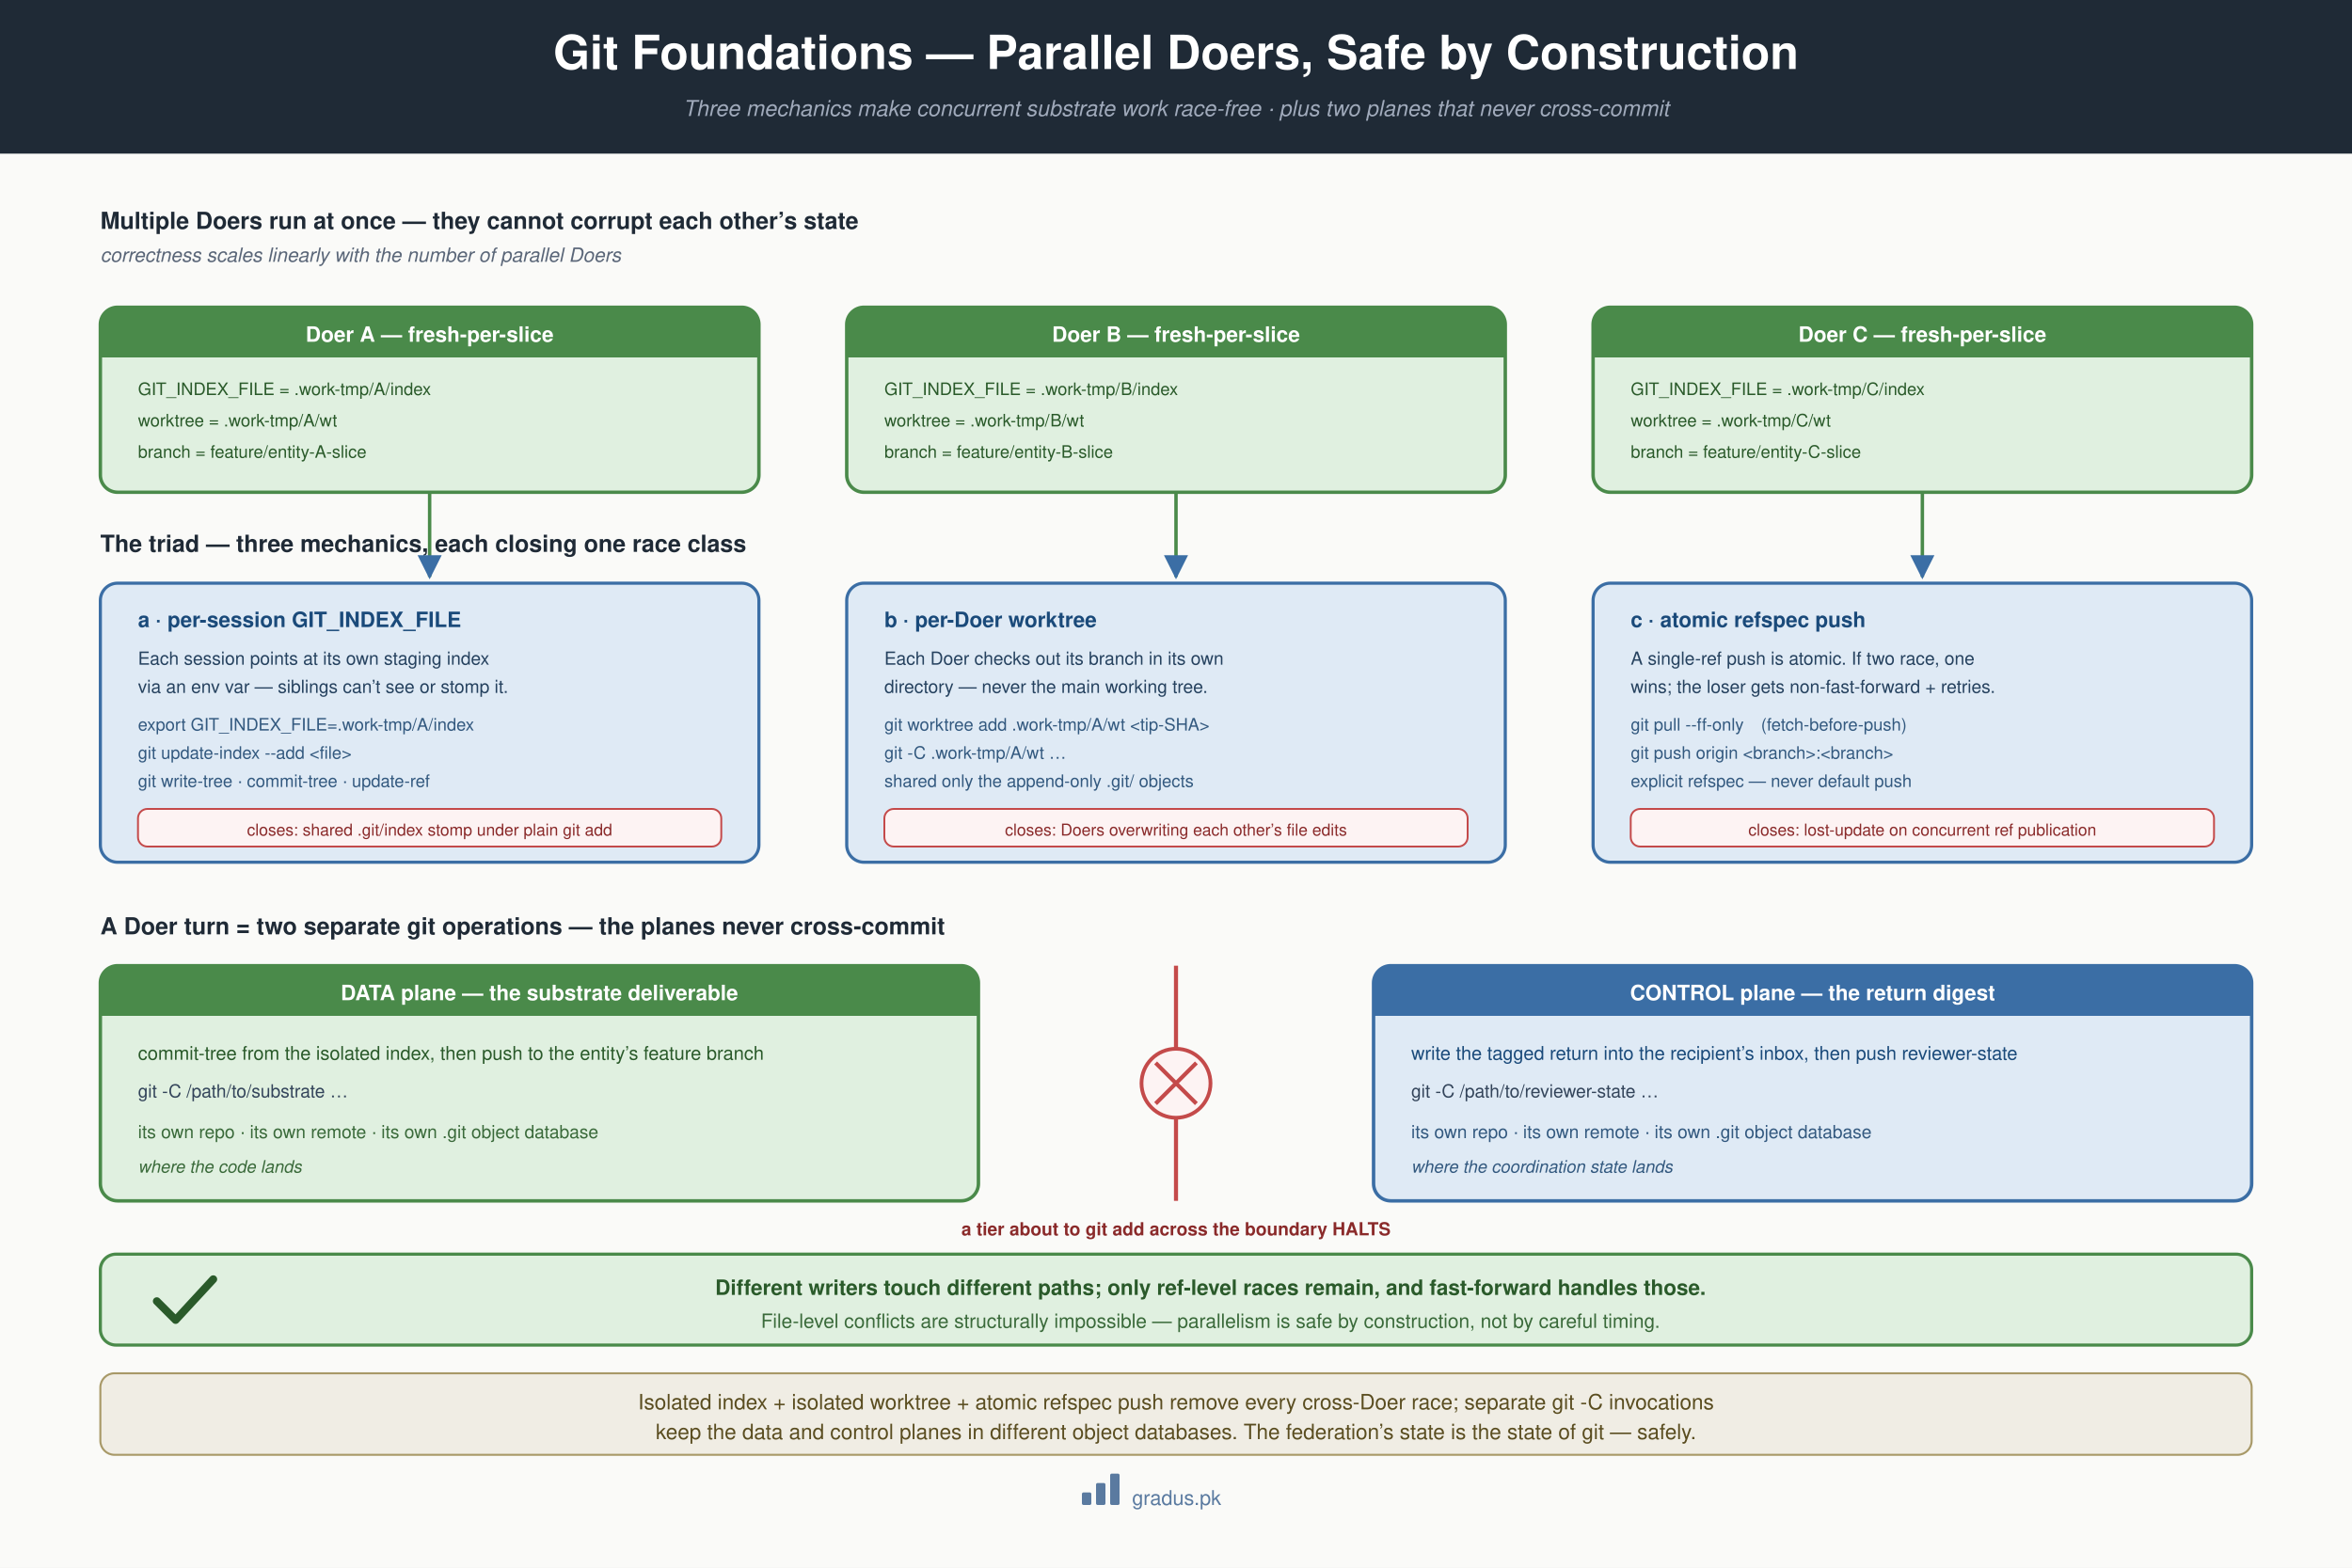
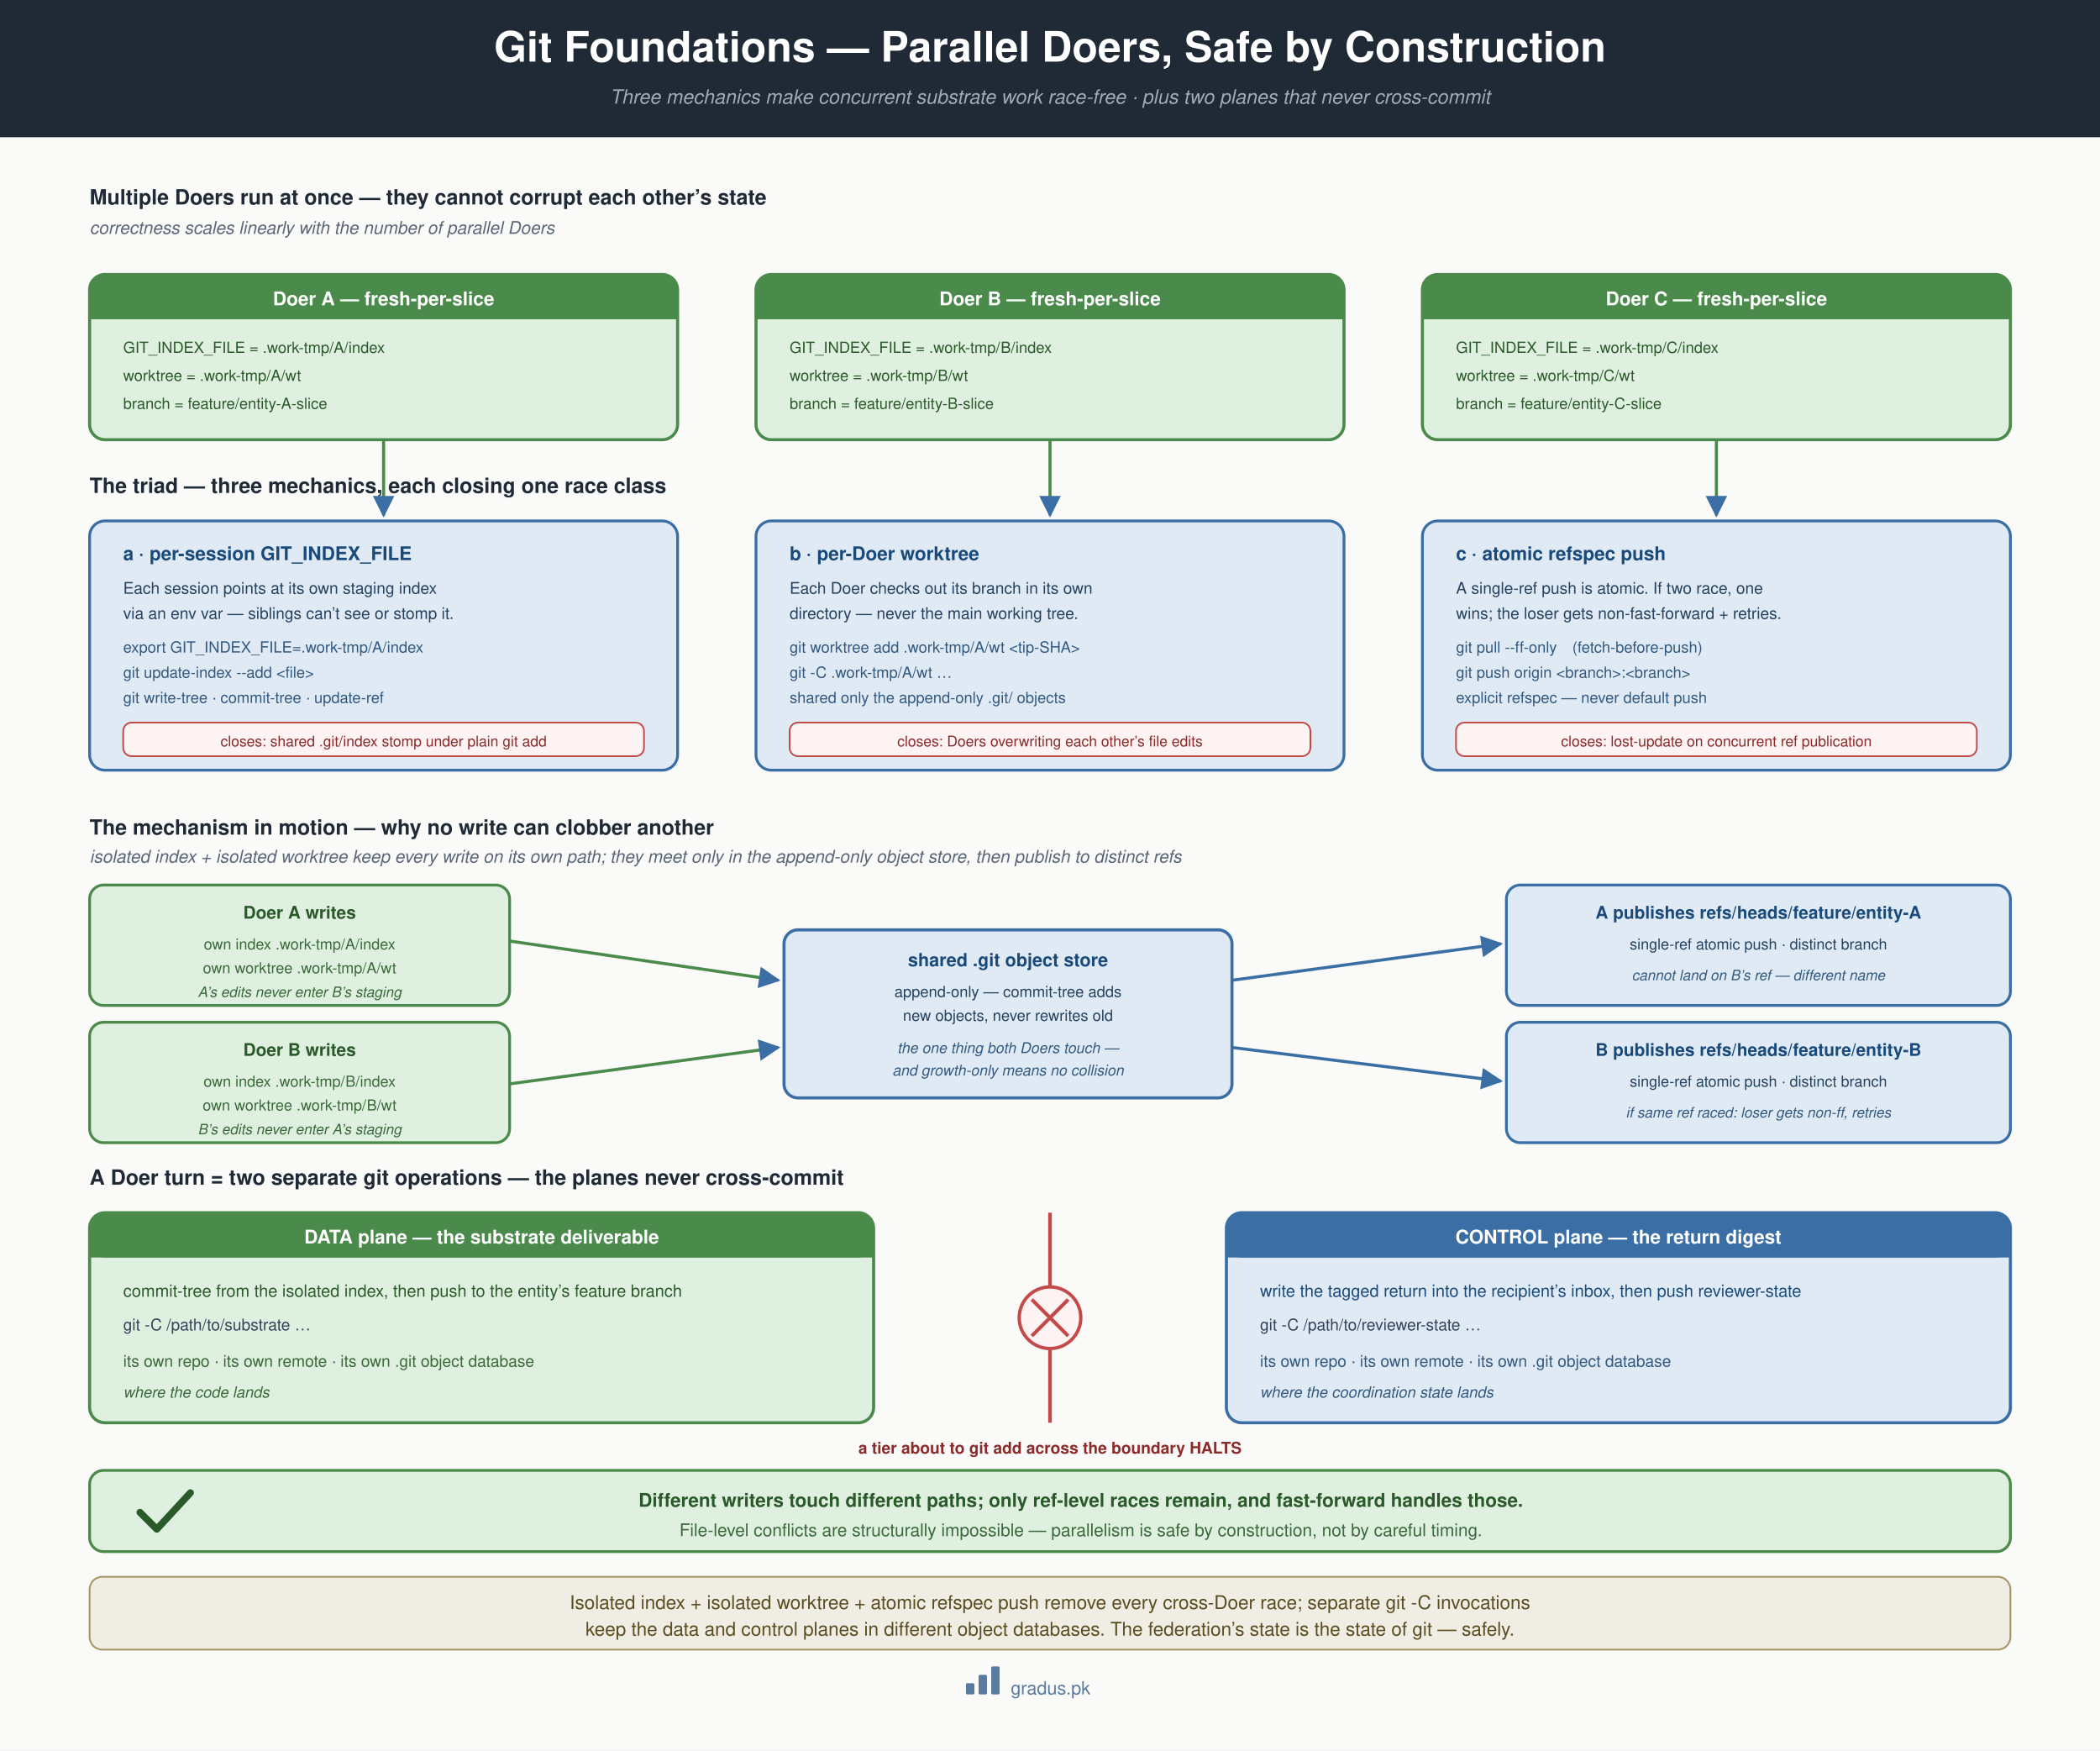
- <svg xmlns="http://www.w3.org/2000/svg" xmlns:xlink="http://www.w3.org/1999/xlink" viewBox="0 0 1500 1000" font-family="-apple-system, BlinkMacSystemFont, 'Segoe UI', Helvetica, Arial, sans-serif">
+ <svg xmlns="http://www.w3.org/2000/svg" xmlns:xlink="http://www.w3.org/1999/xlink" viewBox="0 0 1500 1250" font-family="-apple-system, BlinkMacSystemFont, 'Segoe UI', Helvetica, Arial, sans-serif">
  <defs>
    <marker id="agreen" viewBox="0 0 10 10" refX="9" refY="5" markerWidth="7" markerHeight="7" orient="auto-start-reverse">
      <path d="M0,0 L10,5 L0,10 z" fill="#4a8a4a" />
    </marker>
    <marker id="ablue" viewBox="0 0 10 10" refX="9" refY="5" markerWidth="7" markerHeight="7" orient="auto-start-reverse">
      <path d="M0,0 L10,5 L0,10 z" fill="#3b6ea5" />
    </marker>
    <marker id="aamber" viewBox="0 0 10 10" refX="9" refY="5" markerWidth="7" markerHeight="7" orient="auto-start-reverse">
      <path d="M0,0 L10,5 L0,10 z" fill="#b89425" />
    </marker>
    <marker id="ared" viewBox="0 0 10 10" refX="9" refY="5" markerWidth="7" markerHeight="7" orient="auto-start-reverse">
      <path d="M0,0 L10,5 L0,10 z" fill="#c44a4a" />
    </marker>
  </defs>
-   <rect width="1500" height="1000" fill="#fafaf8" />
+   <rect width="1500" height="1250" fill="#fafaf8" />
  <rect x="0" y="0" width="1500" height="98" fill="#1f2a36" />
  <text x="750" y="44" text-anchor="middle" font-size="30" font-weight="700" fill="#ffffff">Git Foundations — Parallel Doers, Safe by Construction</text>
  <text x="750" y="74" text-anchor="middle" font-size="14" fill="#a0aabb" font-style="italic">Three mechanics make concurrent substrate work race-free · plus two planes that never cross-commit</text>
  <text x="64" y="146" font-size="15" font-weight="700" fill="#1f2a36">Multiple Doers run at once — they cannot corrupt each other’s state</text>
  <text x="64" y="167" font-size="12.5" fill="#5a6678" font-style="italic">correctness scales linearly with the number of parallel Doers</text>
  <rect x="64" y="196" width="420" height="118" rx="11" fill="#e0f0e0" stroke="#4a8a4a" stroke-width="2.2" />
  <rect x="64" y="196" width="420" height="32" rx="11" fill="#4a8a4a" />
  <rect x="64" y="212" width="420" height="16" fill="#4a8a4a" />
  <text x="274" y="218" text-anchor="middle" font-size="13.5" font-weight="700" fill="#ffffff">Doer A — fresh-per-slice</text>
  <text x="88" y="252" font-size="11" fill="#2a5a2a">GIT_INDEX_FILE = .work-tmp/A/index</text>
  <text x="88" y="272" font-size="11" fill="#2a5a2a">worktree = .work-tmp/A/wt</text>
  <text x="88" y="292" font-size="11" fill="#2a5a2a">branch = feature/entity-A-slice</text>
  <rect x="540" y="196" width="420" height="118" rx="11" fill="#e0f0e0" stroke="#4a8a4a" stroke-width="2.2" />
  <rect x="540" y="196" width="420" height="32" rx="11" fill="#4a8a4a" />
  <rect x="540" y="212" width="420" height="16" fill="#4a8a4a" />
  <text x="750" y="218" text-anchor="middle" font-size="13.5" font-weight="700" fill="#ffffff">Doer B — fresh-per-slice</text>
  <text x="564" y="252" font-size="11" fill="#2a5a2a">GIT_INDEX_FILE = .work-tmp/B/index</text>
  <text x="564" y="272" font-size="11" fill="#2a5a2a">worktree = .work-tmp/B/wt</text>
  <text x="564" y="292" font-size="11" fill="#2a5a2a">branch = feature/entity-B-slice</text>
  <rect x="1016" y="196" width="420" height="118" rx="11" fill="#e0f0e0" stroke="#4a8a4a" stroke-width="2.2" />
  <rect x="1016" y="196" width="420" height="32" rx="11" fill="#4a8a4a" />
  <rect x="1016" y="212" width="420" height="16" fill="#4a8a4a" />
  <text x="1226" y="218" text-anchor="middle" font-size="13.5" font-weight="700" fill="#ffffff">Doer C — fresh-per-slice</text>
  <text x="1040" y="252" font-size="11" fill="#2a5a2a">GIT_INDEX_FILE = .work-tmp/C/index</text>
  <text x="1040" y="272" font-size="11" fill="#2a5a2a">worktree = .work-tmp/C/wt</text>
  <text x="1040" y="292" font-size="11" fill="#2a5a2a">branch = feature/entity-C-slice</text>
  <text x="64" y="352" font-size="15" font-weight="700" fill="#1f2a36">The triad — three mechanics, each closing one race class</text>
  <rect x="64" y="372" width="420" height="178" rx="11" fill="#dfeaf5" stroke="#3b6ea5" stroke-width="2" />
  <text x="88" y="400" font-size="13.5" font-weight="700" fill="#1a4a7a">a · per-session GIT_INDEX_FILE</text>
  <text x="88" y="424" font-size="11.5" fill="#26425f">Each session points at its own staging index</text>
  <text x="88" y="442" font-size="11.5" fill="#26425f">via an env var — siblings can’t see or stomp it.</text>
  <text x="88" y="466" font-size="11" fill="#33597f">export GIT_INDEX_FILE=.work-tmp/A/index</text>
  <text x="88" y="484" font-size="11" fill="#33597f">git update-index --add &lt;file&gt;</text>
  <text x="88" y="502" font-size="11" fill="#33597f">git write-tree · commit-tree · update-ref</text>
  <rect x="88" y="516" width="372" height="24" rx="6" fill="#fdf3f3" stroke="#c44a4a" stroke-width="1.2" />
  <text x="274" y="533" text-anchor="middle" font-size="10.5" fill="#8a2a2a">closes: shared .git/index stomp under plain git add</text>
  <rect x="540" y="372" width="420" height="178" rx="11" fill="#dfeaf5" stroke="#3b6ea5" stroke-width="2" />
  <text x="564" y="400" font-size="13.5" font-weight="700" fill="#1a4a7a">b · per-Doer worktree</text>
  <text x="564" y="424" font-size="11.5" fill="#26425f">Each Doer checks out its branch in its own</text>
  <text x="564" y="442" font-size="11.5" fill="#26425f">directory — never the main working tree.</text>
  <text x="564" y="466" font-size="11" fill="#33597f">git worktree add .work-tmp/A/wt &lt;tip-SHA&gt;</text>
  <text x="564" y="484" font-size="11" fill="#33597f">git -C .work-tmp/A/wt …</text>
  <text x="564" y="502" font-size="11" fill="#33597f">shared only the append-only .git/ objects</text>
  <rect x="564" y="516" width="372" height="24" rx="6" fill="#fdf3f3" stroke="#c44a4a" stroke-width="1.2" />
  <text x="750" y="533" text-anchor="middle" font-size="10.5" fill="#8a2a2a">closes: Doers overwriting each other’s file edits</text>
  <rect x="1016" y="372" width="420" height="178" rx="11" fill="#dfeaf5" stroke="#3b6ea5" stroke-width="2" />
  <text x="1040" y="400" font-size="13.5" font-weight="700" fill="#1a4a7a">c · atomic refspec push</text>
  <text x="1040" y="424" font-size="11.5" fill="#26425f">A single-ref push is atomic. If two race, one</text>
  <text x="1040" y="442" font-size="11.5" fill="#26425f">wins; the loser gets non-fast-forward + retries.</text>
  <text x="1040" y="466" font-size="11" fill="#33597f">git pull --ff-only (fetch-before-push)</text>
  <text x="1040" y="484" font-size="11" fill="#33597f">git push origin &lt;branch&gt;:&lt;branch&gt;</text>
  <text x="1040" y="502" font-size="11" fill="#33597f">explicit refspec — never default push</text>
  <rect x="1040" y="516" width="372" height="24" rx="6" fill="#fdf3f3" stroke="#c44a4a" stroke-width="1.2" />
  <text x="1226" y="533" text-anchor="middle" font-size="10.5" fill="#8a2a2a">closes: lost-update on concurrent ref publication</text>
  <line x1="274" y1="314" x2="274" y2="368" stroke="#4a8a4a" stroke-width="2.2" marker-end="url(#ablue)" />
  <line x1="750" y1="314" x2="750" y2="368" stroke="#4a8a4a" stroke-width="2.2" marker-end="url(#ablue)" />
  <line x1="1226" y1="314" x2="1226" y2="368" stroke="#4a8a4a" stroke-width="2.2" marker-end="url(#ablue)" />
-   <text x="64" y="596" font-size="15" font-weight="700" fill="#1f2a36">A Doer turn = two separate git operations — the planes never cross-commit</text>
-   <rect x="64" y="616" width="560" height="150" rx="11" fill="#e0f0e0" stroke="#4a8a4a" stroke-width="2.2" />
-   <rect x="64" y="616" width="560" height="32" rx="11" fill="#4a8a4a" />
-   <rect x="64" y="632" width="560" height="16" fill="#4a8a4a" />
-   <text x="344" y="638" text-anchor="middle" font-size="13.5" font-weight="700" fill="#ffffff">DATA plane — the substrate deliverable</text>
-   <text x="88" y="676" font-size="12" fill="#2a5a2a">commit-tree from the isolated index, then push to the entity’s feature branch</text>
-   <text x="88" y="700" font-size="11.5" fill="#33445a">git -C /path/to/substrate …</text>
-   <text x="88" y="726" font-size="11.5" fill="#3a6a3a">its own repo · its own remote · its own .git object database</text>
-   <text x="88" y="748" font-size="11" fill="#3a6a3a" font-style="italic">where the code lands</text>
-   <rect x="876" y="616" width="560" height="150" rx="11" fill="#dfeaf5" stroke="#3b6ea5" stroke-width="2.2" />
-   <rect x="876" y="616" width="560" height="32" rx="11" fill="#3b6ea5" />
-   <rect x="876" y="632" width="560" height="16" fill="#3b6ea5" />
-   <text x="1156" y="638" text-anchor="middle" font-size="13.5" font-weight="700" fill="#ffffff">CONTROL plane — the return digest</text>
-   <text x="900" y="676" font-size="12" fill="#1a4a7a">write the tagged return into the recipient’s inbox, then push reviewer-state</text>
-   <text x="900" y="700" font-size="11.5" fill="#33445a">git -C /path/to/reviewer-state …</text>
-   <text x="900" y="726" font-size="11.5" fill="#33597f">its own repo · its own remote · its own .git object database</text>
-   <text x="900" y="748" font-size="11" fill="#33597f" font-style="italic">where the coordination state lands</text>
-   <line x1="750" y1="616" x2="750" y2="766" stroke="#c44a4a" stroke-width="2.6" />
-   <circle cx="750" cy="691" r="22" fill="#fdf3f3" stroke="#c44a4a" stroke-width="2.4" />
-   <line x1="737" y1="678" x2="763" y2="704" stroke="#c44a4a" stroke-width="2.6" />
-   <line x1="763" y1="678" x2="737" y2="704" stroke="#c44a4a" stroke-width="2.6" />
-   <text x="750" y="788" text-anchor="middle" font-size="11.5" font-weight="700" fill="#8a2a2a">a tier about to git add across the boundary HALTS</text>
-   <rect x="64" y="800" width="1372" height="58" rx="10" fill="#e0f0e0" stroke="#4a8a4a" stroke-width="2" />
-   <polyline points="100,830 112,842 136,816" fill="none" stroke="#2a5a2a" stroke-width="5" stroke-linecap="round" stroke-linejoin="round" />
-   <text x="772" y="826" text-anchor="middle" font-size="13.5" font-weight="700" fill="#2a5a2a">Different writers touch different paths; only ref-level races remain, and fast-forward handles those.</text>
-   <text x="772" y="847" text-anchor="middle" font-size="12.5" fill="#3a6a3a">File-level conflicts are structurally impossible — parallelism is safe by construction, not by careful timing.</text>
-   <rect x="64" y="876" width="1372" height="52" rx="9" fill="#f0ede4" stroke="#a89968" stroke-width="1.3" />
-   <text x="750" y="899" text-anchor="middle" font-size="13.5" fill="#5a4d20">Isolated index + isolated worktree + atomic refspec push remove every cross-Doer race; separate git -C invocations</text>
-   <text x="750" y="918" text-anchor="middle" font-size="13.5" fill="#5a4d20">keep the data and control planes in different object databases. The federation’s state is the state of git — safely.</text>
-   <a href="https://gradus.pk" xlink:href="https://gradus.pk" target="_blank">
-     <g fill="#5a7aa0">
-       <rect x="690" y="952" width="6" height="8" rx="1" />
-       <rect x="699" y="946" width="6" height="14" rx="1" />
-       <rect x="708" y="940" width="6" height="20" rx="1" />
-     </g>
-     <text x="722" y="960" font-size="13" fill="#5a7aa0">gradus.pk</text>
-   </a>
+   <text x="64" y="596" font-size="15" font-weight="700" fill="#1f2a36">The mechanism in motion — why no write can clobber another</text>
+   <text x="64" y="616" font-size="12.5" fill="#5a6678" font-style="italic">isolated index + isolated worktree keep every write on its own path; they meet only in the append-only object store, then publish to distinct refs</text>
+   <rect x="64" y="632" width="300" height="86" rx="10" fill="#e0f0e0" stroke="#4a8a4a" stroke-width="2" />
+   <text x="214" y="656" text-anchor="middle" font-size="12.5" font-weight="700" fill="#2a5a2a">Doer A writes</text>
+   <text x="214" y="678" text-anchor="middle" font-size="10.8" fill="#3a6a3a">own index .work-tmp/A/index</text>
+   <text x="214" y="695" text-anchor="middle" font-size="10.8" fill="#3a6a3a">own worktree .work-tmp/A/wt</text>
+   <text x="214" y="712" text-anchor="middle" font-size="10.3" fill="#3a6a3a" font-style="italic">A’s edits never enter B’s staging</text>
+   <rect x="64" y="730" width="300" height="86" rx="10" fill="#e0f0e0" stroke="#4a8a4a" stroke-width="2" />
+   <text x="214" y="754" text-anchor="middle" font-size="12.5" font-weight="700" fill="#2a5a2a">Doer B writes</text>
+   <text x="214" y="776" text-anchor="middle" font-size="10.8" fill="#3a6a3a">own index .work-tmp/B/index</text>
+   <text x="214" y="793" text-anchor="middle" font-size="10.8" fill="#3a6a3a">own worktree .work-tmp/B/wt</text>
+   <text x="214" y="810" text-anchor="middle" font-size="10.3" fill="#3a6a3a" font-style="italic">B’s edits never enter A’s staging</text>
+   <rect x="560" y="664" width="320" height="120" rx="10" fill="#dfeaf5" stroke="#3b6ea5" stroke-width="2.2" />
+   <text x="720" y="690" text-anchor="middle" font-size="13" font-weight="700" fill="#1a4a7a">shared .git object store</text>
+   <text x="720" y="712" text-anchor="middle" font-size="11" fill="#26425f">append-only — commit-tree adds</text>
+   <text x="720" y="729" text-anchor="middle" font-size="11" fill="#26425f">new objects, never rewrites old</text>
+   <text x="720" y="752" text-anchor="middle" font-size="10.6" fill="#33597f" font-style="italic">the one thing both Doers touch —</text>
+   <text x="720" y="768" text-anchor="middle" font-size="10.6" fill="#33597f" font-style="italic">and growth-only means no collision</text>
+   <line x1="364" y1="672" x2="556" y2="700" stroke="#4a8a4a" stroke-width="2.2" marker-end="url(#ablue)" />
+   <line x1="364" y1="774" x2="556" y2="748" stroke="#4a8a4a" stroke-width="2.2" marker-end="url(#ablue)" />
+   <rect x="1076" y="632" width="360" height="86" rx="10" fill="#dfeaf5" stroke="#3b6ea5" stroke-width="2" />
+   <text x="1256" y="656" text-anchor="middle" font-size="12.5" font-weight="700" fill="#1a4a7a">A publishes refs/heads/feature/entity-A</text>
+   <text x="1256" y="678" text-anchor="middle" font-size="10.8" fill="#26425f">single-ref atomic push · distinct branch</text>
+   <text x="1256" y="700" text-anchor="middle" font-size="10.3" fill="#33597f" font-style="italic">cannot land on B’s ref — different name</text>
+   <rect x="1076" y="730" width="360" height="86" rx="10" fill="#dfeaf5" stroke="#3b6ea5" stroke-width="2" />
+   <text x="1256" y="754" text-anchor="middle" font-size="12.5" font-weight="700" fill="#1a4a7a">B publishes refs/heads/feature/entity-B</text>
+   <text x="1256" y="776" text-anchor="middle" font-size="10.8" fill="#26425f">single-ref atomic push · distinct branch</text>
+   <text x="1256" y="798" text-anchor="middle" font-size="10.3" fill="#33597f" font-style="italic">if same ref raced: loser gets non-ff, retries</text>
+   <line x1="880" y1="700" x2="1072" y2="674" stroke="#3b6ea5" stroke-width="2.2" marker-end="url(#ablue)" />
+   <line x1="880" y1="748" x2="1072" y2="772" stroke="#3b6ea5" stroke-width="2.2" marker-end="url(#ablue)" />
+   <g transform="translate(0,250)">
+     <text x="64" y="596" font-size="15" font-weight="700" fill="#1f2a36">A Doer turn = two separate git operations — the planes never cross-commit</text>
+     <rect x="64" y="616" width="560" height="150" rx="11" fill="#e0f0e0" stroke="#4a8a4a" stroke-width="2.2" />
+     <rect x="64" y="616" width="560" height="32" rx="11" fill="#4a8a4a" />
+     <rect x="64" y="632" width="560" height="16" fill="#4a8a4a" />
+     <text x="344" y="638" text-anchor="middle" font-size="13.5" font-weight="700" fill="#ffffff">DATA plane — the substrate deliverable</text>
+     <text x="88" y="676" font-size="12" fill="#2a5a2a">commit-tree from the isolated index, then push to the entity’s feature branch</text>
+     <text x="88" y="700" font-size="11.5" fill="#33445a">git -C /path/to/substrate …</text>
+     <text x="88" y="726" font-size="11.5" fill="#3a6a3a">its own repo · its own remote · its own .git object database</text>
+     <text x="88" y="748" font-size="11" fill="#3a6a3a" font-style="italic">where the code lands</text>
+     <rect x="876" y="616" width="560" height="150" rx="11" fill="#dfeaf5" stroke="#3b6ea5" stroke-width="2.2" />
+     <rect x="876" y="616" width="560" height="32" rx="11" fill="#3b6ea5" />
+     <rect x="876" y="632" width="560" height="16" fill="#3b6ea5" />
+     <text x="1156" y="638" text-anchor="middle" font-size="13.5" font-weight="700" fill="#ffffff">CONTROL plane — the return digest</text>
+     <text x="900" y="676" font-size="12" fill="#1a4a7a">write the tagged return into the recipient’s inbox, then push reviewer-state</text>
+     <text x="900" y="700" font-size="11.5" fill="#33445a">git -C /path/to/reviewer-state …</text>
+     <text x="900" y="726" font-size="11.5" fill="#33597f">its own repo · its own remote · its own .git object database</text>
+     <text x="900" y="748" font-size="11" fill="#33597f" font-style="italic">where the coordination state lands</text>
+     <line x1="750" y1="616" x2="750" y2="766" stroke="#c44a4a" stroke-width="2.6" />
+     <circle cx="750" cy="691" r="22" fill="#fdf3f3" stroke="#c44a4a" stroke-width="2.4" />
+     <line x1="737" y1="678" x2="763" y2="704" stroke="#c44a4a" stroke-width="2.6" />
+     <line x1="763" y1="678" x2="737" y2="704" stroke="#c44a4a" stroke-width="2.6" />
+     <text x="750" y="788" text-anchor="middle" font-size="11.5" font-weight="700" fill="#8a2a2a">a tier about to git add across the boundary HALTS</text>
+     <rect x="64" y="800" width="1372" height="58" rx="10" fill="#e0f0e0" stroke="#4a8a4a" stroke-width="2" />
+     <polyline points="100,830 112,842 136,816" fill="none" stroke="#2a5a2a" stroke-width="5" stroke-linecap="round" stroke-linejoin="round" />
+     <text x="772" y="826" text-anchor="middle" font-size="13.5" font-weight="700" fill="#2a5a2a">Different writers touch different paths; only ref-level races remain, and fast-forward handles those.</text>
+     <text x="772" y="847" text-anchor="middle" font-size="12.5" fill="#3a6a3a">File-level conflicts are structurally impossible — parallelism is safe by construction, not by careful timing.</text>
+     <rect x="64" y="876" width="1372" height="52" rx="9" fill="#f0ede4" stroke="#a89968" stroke-width="1.3" />
+     <text x="750" y="899" text-anchor="middle" font-size="13.5" fill="#5a4d20">Isolated index + isolated worktree + atomic refspec push remove every cross-Doer race; separate git -C invocations</text>
+     <text x="750" y="918" text-anchor="middle" font-size="13.5" fill="#5a4d20">keep the data and control planes in different object databases. The federation’s state is the state of git — safely.</text>
+     <a href="https://gradus.pk" xlink:href="https://gradus.pk" target="_blank">
+       <g fill="#5a7aa0">
+         <rect x="690" y="952" width="6" height="8" rx="1" />
+         <rect x="699" y="946" width="6" height="14" rx="1" />
+         <rect x="708" y="940" width="6" height="20" rx="1" />
+       </g>
+       <text x="722" y="960" font-size="13" fill="#5a7aa0">gradus.pk</text>
+     </a>
+   </g>
</svg>
